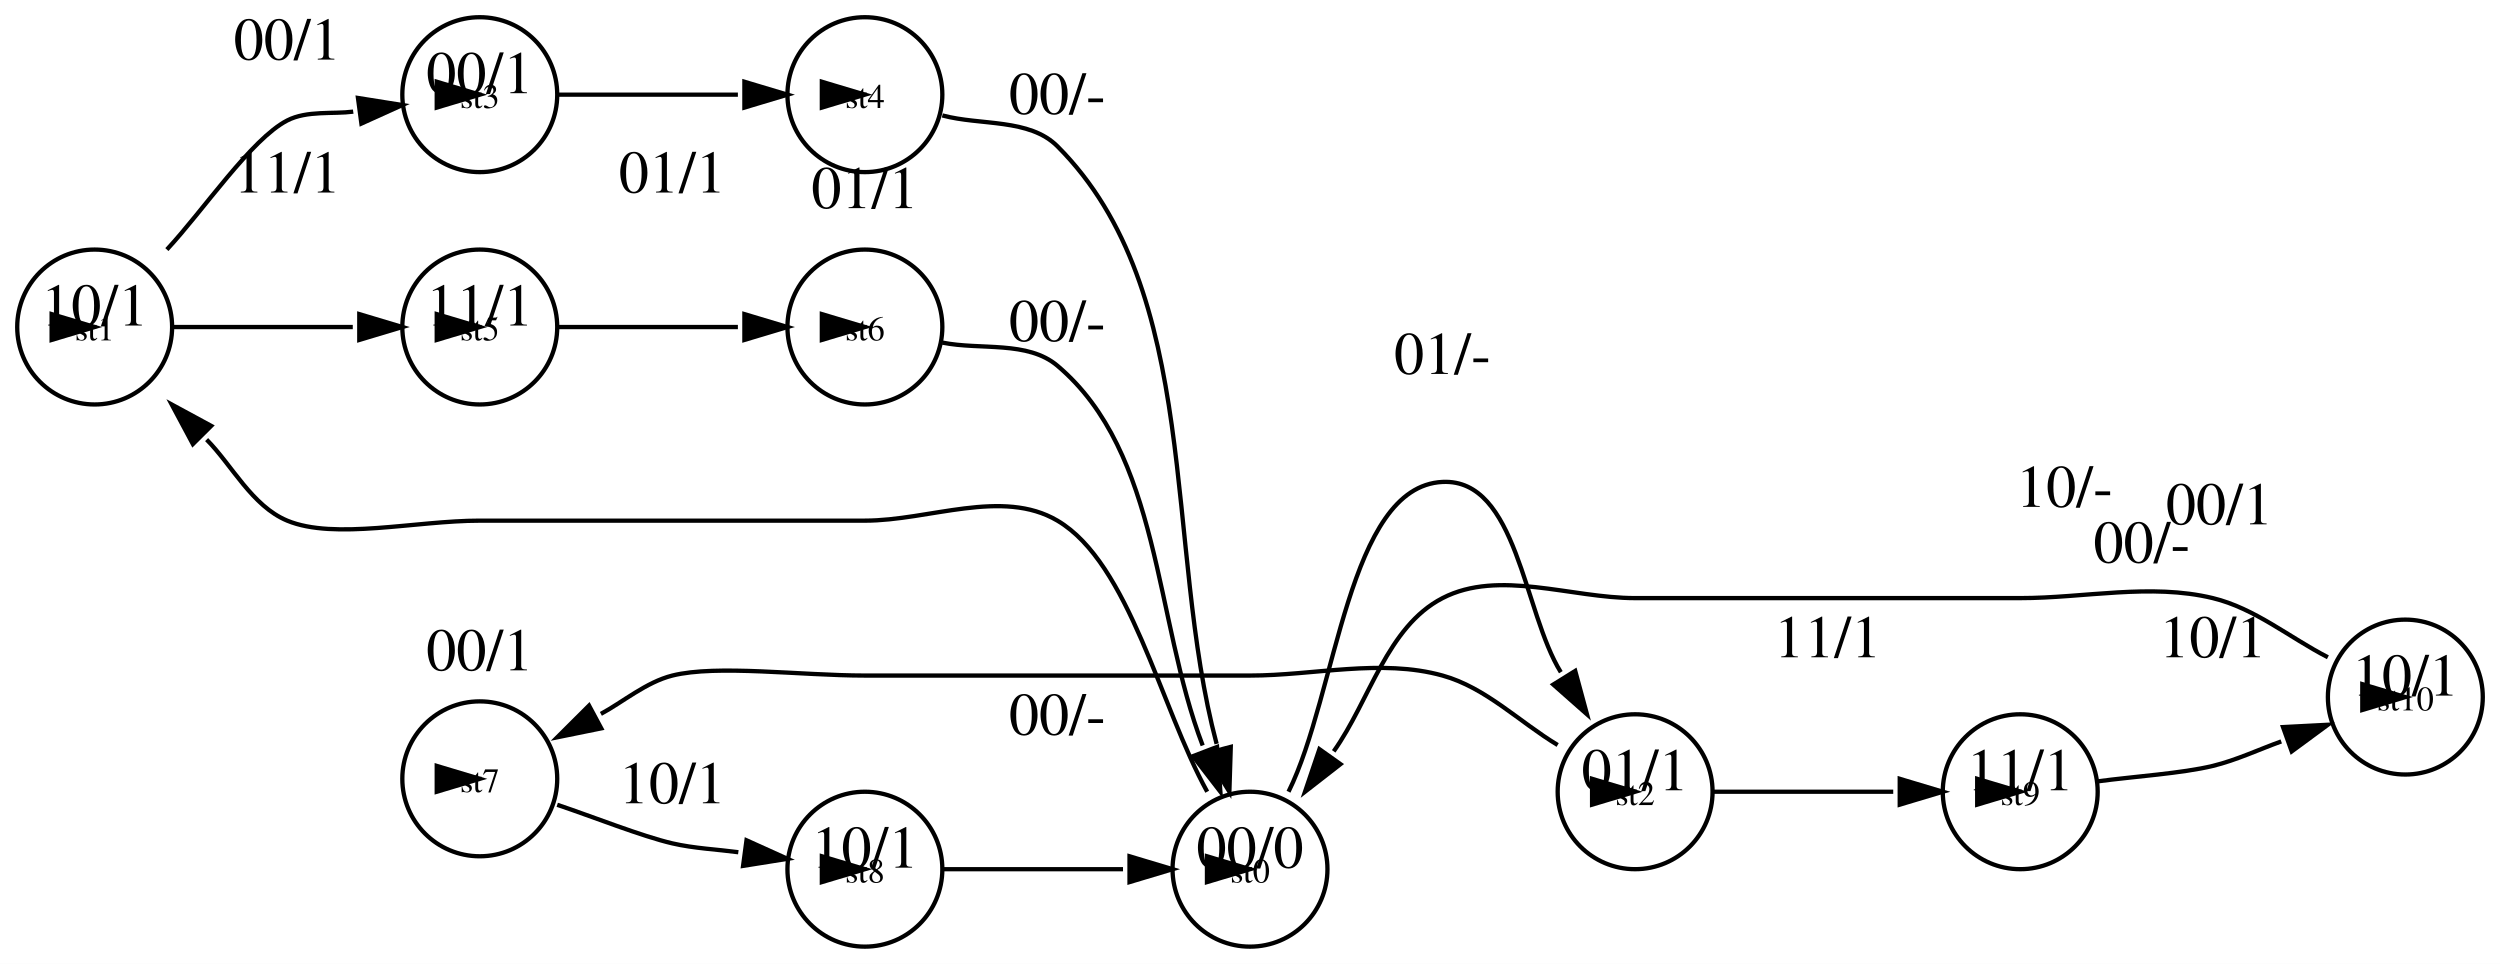
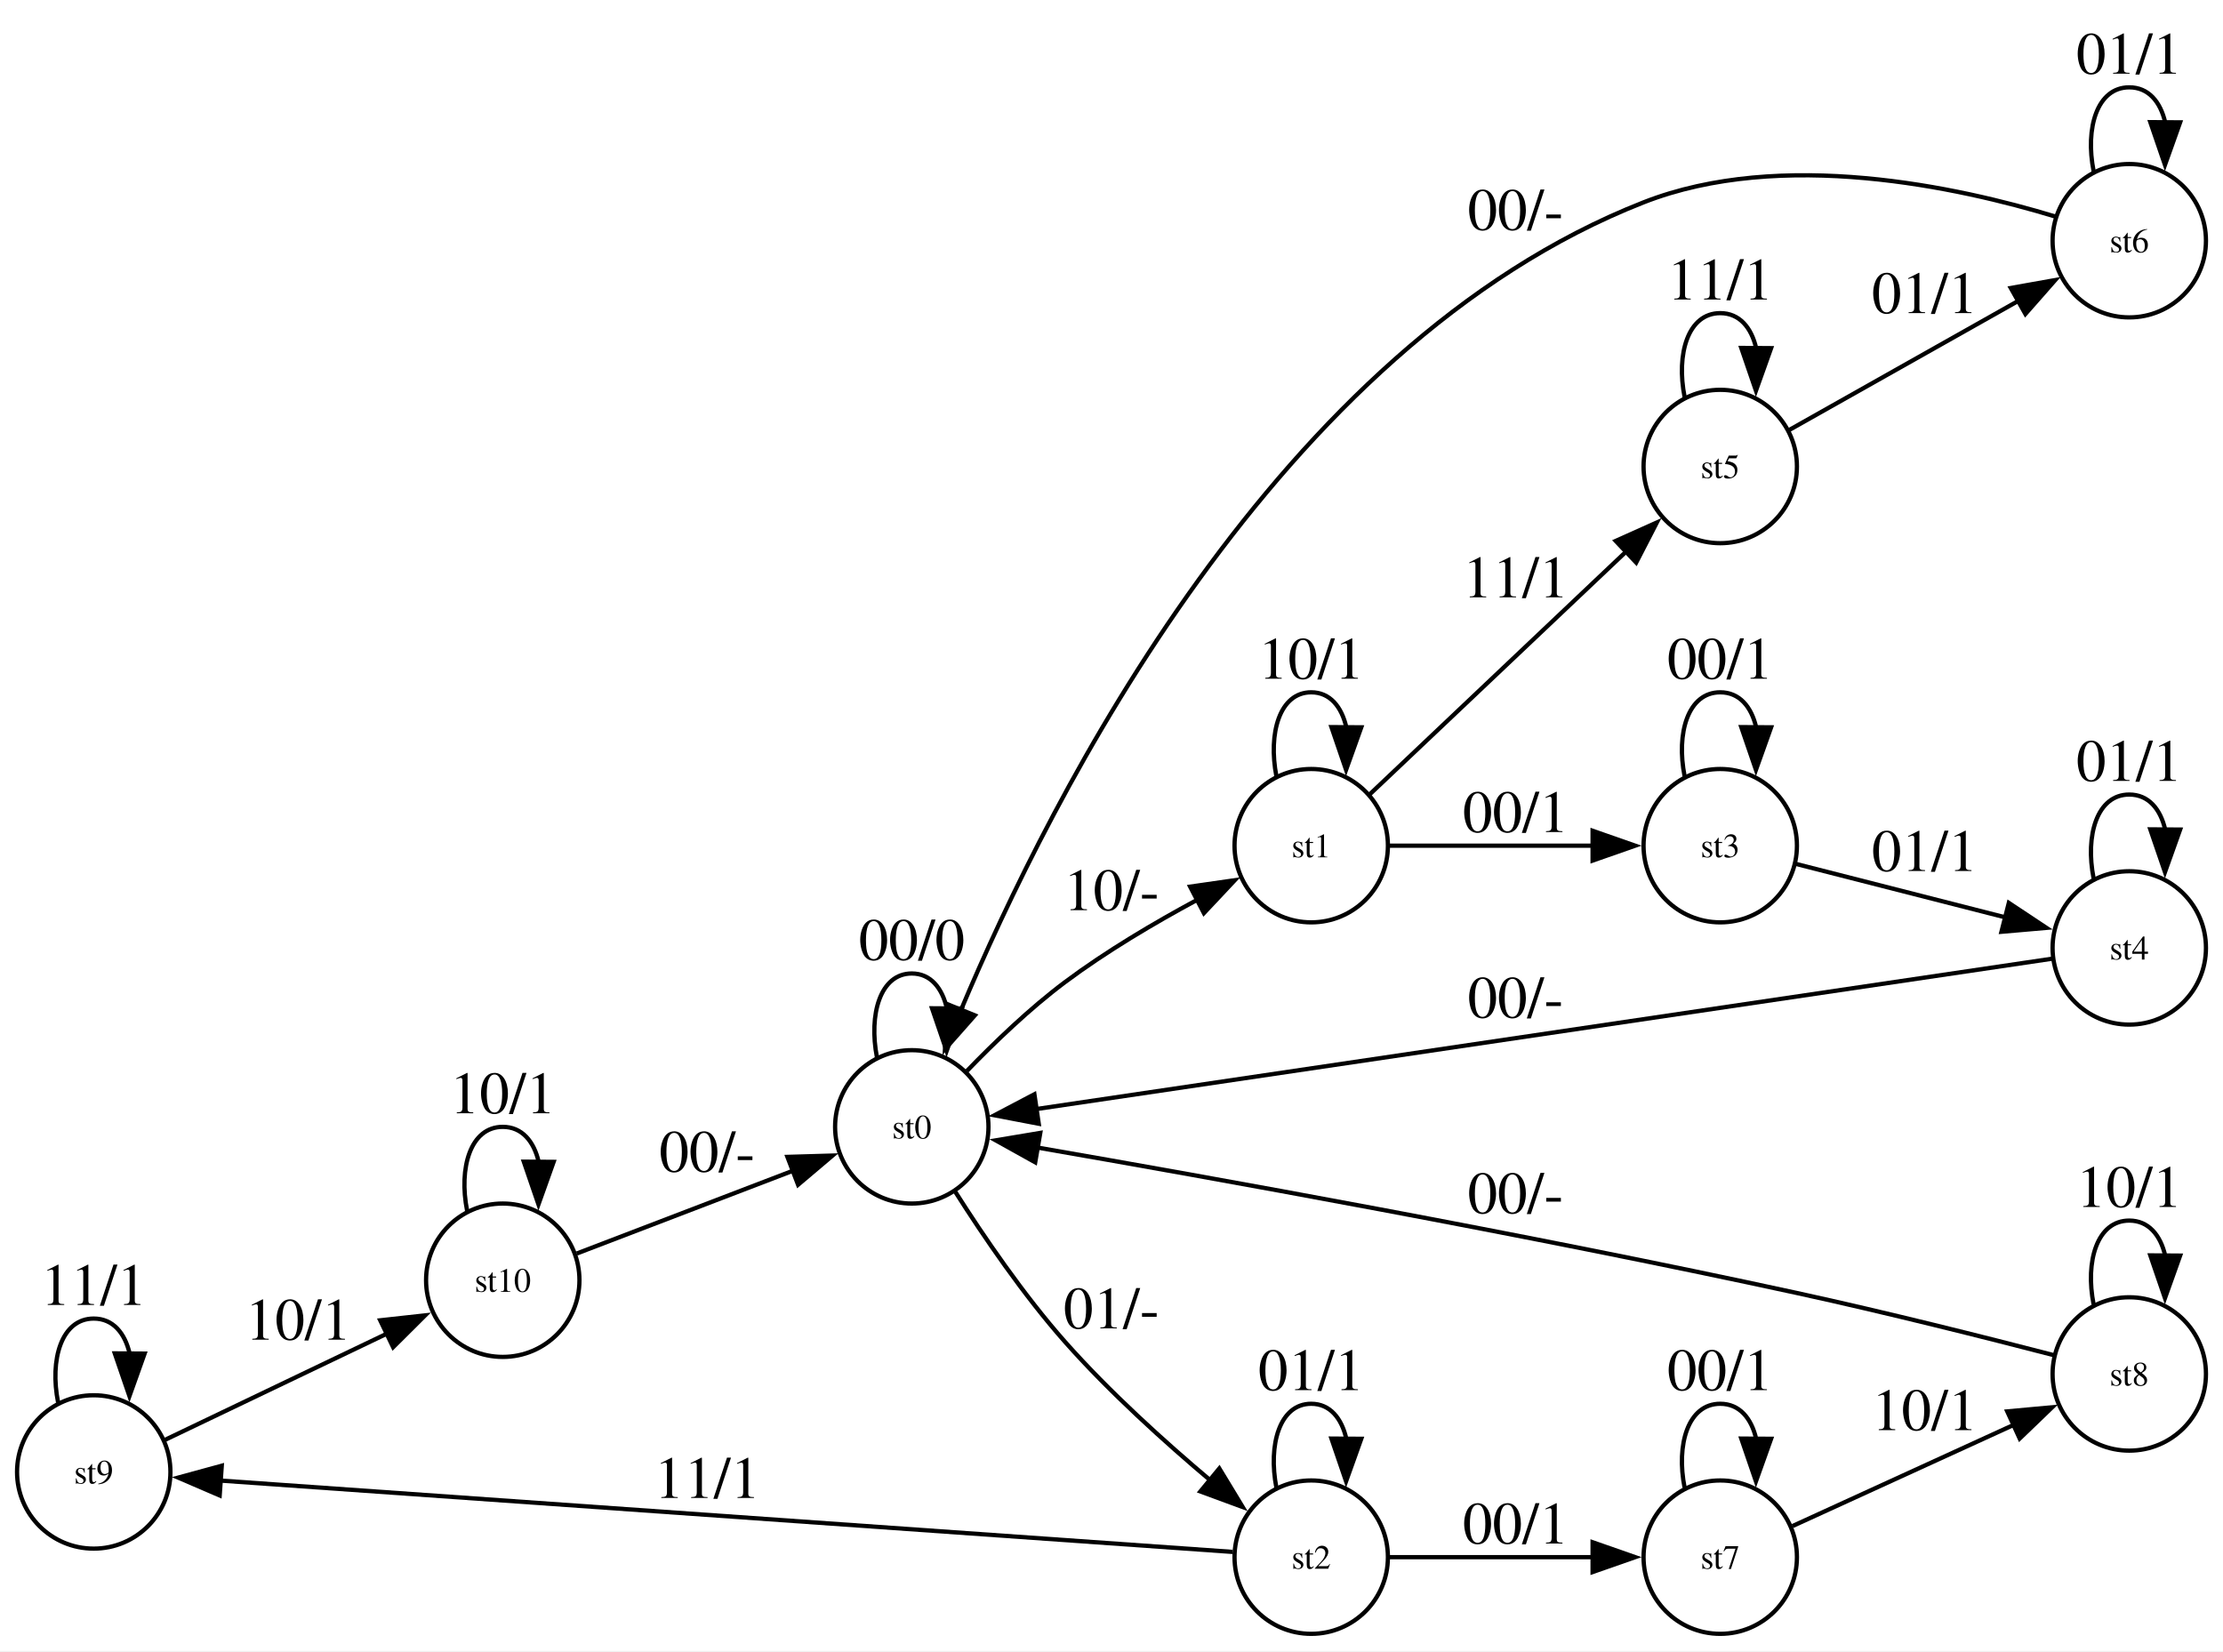
- <svg xmlns="http://www.w3.org/2000/svg" width="581.002pt" height="224pt" viewBox="0 0 581.002 224">
-   <rect x="0" y="0" width="581.002" height="224" fill="white" />
-   <g transform="translate(0 224) scale(1 -1)">
-     <path d="M 469.502 40 C 469.502 40 469.502 40 469.502 40" fill="none" stroke="black" />
-     <polygon points="469.502,40 459.502,43 459.502,37" fill="black" stroke="black" />
-     <text x="469.502" y="-40.35" transform="scale(1 -1)" text-anchor="middle" font-family="Times,serif" font-size="14" fill="black" textLength="24.16" lengthAdjust="spacing">11/1</text>
-     <path d="M 487.502 42.413 C 495.918 43.542 507.145 44.273 514.252 46 C 519.725 47.33 525.156 49.898 530.161 51.688" fill="none" stroke="black" />
-     <polygon points="541.002,55.564 530.576,55.022 532.596,49.373" fill="black" stroke="black" />
-     <text x="514.252" y="-71.251" transform="scale(1 -1)" text-anchor="middle" font-family="Times,serif" font-size="14" fill="black" textLength="24.16" lengthAdjust="spacing">10/1</text>
-     <path d="M 201.001 22 C 201.001 22 201.001 22 201.001 22" fill="none" stroke="black" />
-     <polygon points="201.001,22 191.001,25 191.001,19" fill="black" stroke="black" />
-     <text x="201.001" y="-22.35" transform="scale(1 -1)" text-anchor="middle" font-family="Times,serif" font-size="14" fill="black" textLength="24.16" lengthAdjust="spacing">10/1</text>
-     <path d="M 219.001 22 C 227.342 22 238.753 22 245.751 22 C 250.83 22 256.237 22 260.988 22" fill="none" stroke="black" />
-     <polygon points="272.501,22 262.501,25 262.501,19" fill="black" stroke="black" />
-     <text x="245.751" y="-53.251" transform="scale(1 -1)" text-anchor="middle" font-family="Times,serif" font-size="14" fill="black" textLength="21.891" lengthAdjust="spacing">00/-</text>
-     <path d="M 129.5 36.967 C 137.813 34.18 149.158 29.648 156.251 28 C 161.275 26.832 166.823 26.583 171.589 25.943" fill="none" stroke="black" />
-     <polygon points="183.001,24.413 173.488,28.716 172.691,22.769" fill="black" stroke="black" />
-     <text x="156.251" y="-37.317" transform="scale(1 -1)" text-anchor="middle" font-family="Times,serif" font-size="14" fill="black" textLength="24.16" lengthAdjust="spacing">10/1</text>
-     <path d="M 111.5 43 C 111.5 43 111.5 43 111.5 43" fill="none" stroke="black" />
-     <polygon points="111.5,43 101.5,46 101.5,40" fill="black" stroke="black" />
-     <text x="111.5" y="-68.217" transform="scale(1 -1)" text-anchor="middle" font-family="Times,serif" font-size="14" fill="black" textLength="24.16" lengthAdjust="spacing">00/1</text>
-     <path d="M 201.001 148 C 201.001 148 201.001 148 201.001 148" fill="none" stroke="black" />
-     <polygon points="201.001,148 191.001,151 191.001,145" fill="black" stroke="black" />
-     <text x="201.001" y="-175.631" transform="scale(1 -1)" text-anchor="middle" font-family="Times,serif" font-size="14" fill="black" textLength="24.16" lengthAdjust="spacing">01/1</text>
-     <path d="M 219.001 144.38 C 227.918 142.587 238.806 144.873 245.751 139 C 269.798 118.664 268.253 80.169 279.503 50.754" fill="none" stroke="black" />
-     <polygon points="283.617,40 282.846,50.412 277.242,48.268" fill="black" stroke="black" />
-     <text x="245.751" y="-144.73" transform="scale(1 -1)" text-anchor="middle" font-family="Times,serif" font-size="14" fill="black" textLength="21.891" lengthAdjust="spacing">00/-</text>
-     <path d="M 129.5 148 C 137.841 148 149.253 148 156.251 148 C 161.329 148 166.736 148 171.487 148" fill="none" stroke="black" />
-     <polygon points="183.001,148 173.001,151 173.001,145" fill="black" stroke="black" />
-     <text x="156.251" y="-179.251" transform="scale(1 -1)" text-anchor="middle" font-family="Times,serif" font-size="14" fill="black" textLength="24.16" lengthAdjust="spacing">01/1</text>
-     <path d="M 111.5 148 C 111.5 148 111.5 148 111.5 148" fill="none" stroke="black" />
-     <polygon points="111.5,148 101.5,151 101.5,145" fill="black" stroke="black" />
-     <text x="111.5" y="-148.35" transform="scale(1 -1)" text-anchor="middle" font-family="Times,serif" font-size="14" fill="black" textLength="24.16" lengthAdjust="spacing">11/1</text>
-     <path d="M 201.001 202 C 201.001 202 201.001 202 201.001 202" fill="none" stroke="black" />
-     <polygon points="201.001,202 191.001,205 191.001,199" fill="black" stroke="black" />
-     <text x="201.001" y="-228.424" transform="scale(1 -1)" text-anchor="middle" font-family="Times,serif" font-size="14" fill="black" textLength="24.16" lengthAdjust="spacing">01/1</text>
-     <path d="M 219.001 197.173 C 227.918 194.782 239.229 196.533 245.751 190 C 279.597 156.097 270.412 97.417 282.743 51.126" fill="none" stroke="black" />
-     <polygon points="285.707,40 286.032,50.435 280.234,48.891" fill="black" stroke="black" />
-     <text x="245.751" y="-197.523" transform="scale(1 -1)" text-anchor="middle" font-family="Times,serif" font-size="14" fill="black" textLength="21.891" lengthAdjust="spacing">00/-</text>
-     <path d="M 129.5 202 C 137.841 202 149.253 202 156.251 202 C 161.329 202 166.736 202 171.487 202" fill="none" stroke="black" />
-     <polygon points="183.001,202 173.001,205 173.001,199" fill="black" stroke="black" />
-     <text x="156.251" y="-233.251" transform="scale(1 -1)" text-anchor="middle" font-family="Times,serif" font-size="14" fill="black" textLength="24.16" lengthAdjust="spacing">01/1</text>
-     <path d="M 111.5 202 C 111.5 202 111.5 202 111.5 202" fill="none" stroke="black" />
-     <polygon points="111.5,202 101.5,205 101.5,199" fill="black" stroke="black" />
-     <text x="111.5" y="-202.35" transform="scale(1 -1)" text-anchor="middle" font-family="Times,serif" font-size="14" fill="black" textLength="24.16" lengthAdjust="spacing">00/1</text>
-     <path d="M 398.002 40 C 406.343 40 417.754 40 424.752 40 C 429.831 40 435.237 40 439.988 40" fill="none" stroke="black" />
-     <polygon points="451.502,40 441.502,43 441.502,37" fill="black" stroke="black" />
-     <text x="424.752" y="-71.251" transform="scale(1 -1)" text-anchor="middle" font-family="Times,serif" font-size="14" fill="black" textLength="24.16" lengthAdjust="spacing">11/1</text>
-     <path d="M 362.002 50.86 C 353.085 56.24 345.284 64.208 335.251 67 C 320.881 70.999 305.418 67 290.501 67 C 275.584 67 260.668 67 245.751 67 C 230.834 67 215.918 67 201.001 67 C 186.084 67 166.53 69.582 156.251 67 C 150.16 65.47 144.701 60.806 139.647 58.095" fill="none" stroke="black" />
-     <polygon points="129.5,52.654 139.731,54.736 136.895,60.024" fill="black" stroke="black" />
-     <text x="515.802" y="-102.151" transform="scale(1 -1)" text-anchor="middle" font-family="Times,serif" font-size="14" fill="black" textLength="24.16" lengthAdjust="spacing">00/1</text>
-     <path d="M 380.002 40 C 380.002 40 380.002 40 380.002 40" fill="none" stroke="black" />
-     <polygon points="380.002,40 370.002,43 370.002,37" fill="black" stroke="black" />
-     <text x="380.002" y="-40.35" transform="scale(1 -1)" text-anchor="middle" font-family="Times,serif" font-size="14" fill="black" textLength="24.16" lengthAdjust="spacing">01/1</text>
-     <path d="M 559.002 62 C 559.002 62 559.002 62 559.002 62" fill="none" stroke="black" />
-     <polygon points="559.002,62 549.002,65 549.002,59" fill="black" stroke="black" />
-     <text x="559.002" y="-62.35" transform="scale(1 -1)" text-anchor="middle" font-family="Times,serif" font-size="14" fill="black" textLength="24.16" lengthAdjust="spacing">10/1</text>
-     <path d="M 541.002 71.251 C 532.086 75.834 523.997 82.642 514.252 85 C 499.754 88.508 484.419 85 469.502 85 C 454.585 85 439.669 85 424.752 85 C 409.835 85 394.918 85 380.002 85 C 365.085 85 348.348 91.762 335.251 85 C 322.313 78.32 318.357 61.215 309.954 49.387" fill="none" stroke="black" />
-     <polygon points="303.287,40 311.524,46.415 306.632,49.89" fill="black" stroke="black" />
-     <text x="497.802" y="-93.251" transform="scale(1 -1)" text-anchor="middle" font-family="Times,serif" font-size="14" fill="black" textLength="21.891" lengthAdjust="spacing">00/-</text>
-     <path d="M 40 148 C 48.341 148 59.752 148 66.75 148 C 71.829 148 77.236 148 81.987 148" fill="none" stroke="black" />
-     <polygon points="93.5,148 83.5,151 83.5,145" fill="black" stroke="black" />
-     <text x="66.75" y="-179.251" transform="scale(1 -1)" text-anchor="middle" font-family="Times,serif" font-size="14" fill="black" textLength="24.16" lengthAdjust="spacing">11/1</text>
-     <path d="M 38.781 166 C 47.234 175.066 58.385 191.679 66.75 196 C 71.333 198.368 77.454 197.435 82.089 198.057" fill="none" stroke="black" />
-     <polygon points="93.5,199.587 83.19,201.231 83.988,195.284" fill="black" stroke="black" />
-     <text x="66.75" y="-210.151" transform="scale(1 -1)" text-anchor="middle" font-family="Times,serif" font-size="14" fill="black" textLength="24.16" lengthAdjust="spacing">00/1</text>
-     <path d="M 22 148 C 22 148 22 148 22 148" fill="none" stroke="black" />
-     <polygon points="22,148 12,151 12,145" fill="black" stroke="black" />
-     <text x="22" y="-148.35" transform="scale(1 -1)" text-anchor="middle" font-family="Times,serif" font-size="14" fill="black" textLength="24.16" lengthAdjust="spacing">10/1</text>
-     <path d="M 299.451 40 C 310.754 62.731 313.197 110.955 335.251 112 C 352.588 112.821 354.059 81.74 362.736 67.779" fill="none" stroke="black" />
-     <polygon points="368.814,58 366.083,68.077 360.987,64.91" fill="black" stroke="black" />
-     <text x="335.251" y="-137.101" transform="scale(1 -1)" text-anchor="middle" font-family="Times,serif" font-size="14" fill="black" textLength="21.891" lengthAdjust="spacing">01/-</text>
-     <path d="M 280.557 40 C 269.613 59.808 262.506 93.114 245.751 103 C 232.904 110.58 215.918 103 201.001 103 C 186.084 103 171.167 103 156.251 103 C 141.334 103 126.417 103 111.5 103 C 96.584 103 77.725 98.436 66.75 103 C 58.574 106.4 53.882 115.94 48.019 121.836" fill="none" stroke="black" />
-     <polygon points="39.9,130 44.824,120.794 49.079,125.025" fill="black" stroke="black" />
-     <text x="479.802" y="-106.2" transform="scale(1 -1)" text-anchor="middle" font-family="Times,serif" font-size="14" fill="black" textLength="21.891" lengthAdjust="spacing">10/-</text>
-     <path d="M 290.501 22 C 290.501 22 290.501 22 290.501 22" fill="none" stroke="black" />
-     <polygon points="290.501,22 280.501,25 280.501,19" fill="black" stroke="black" />
-     <text x="290.501" y="-22.35" transform="scale(1 -1)" text-anchor="middle" font-family="Times,serif" font-size="14" fill="black" textLength="24.16" lengthAdjust="spacing">00/0</text>
-     <ellipse cx="469.502" cy="40" rx="18" ry="18" fill="none" stroke="black" />
-     <text x="469.502" y="-36.9" transform="scale(1 -1)" text-anchor="middle" font-family="Times,serif" font-size="8" fill="black" textLength="8.999" lengthAdjust="spacing">st9</text>
-     <ellipse cx="559.002" cy="62" rx="18" ry="18" fill="none" stroke="black" />
-     <text x="559.002" y="-58.9" transform="scale(1 -1)" text-anchor="middle" font-family="Times,serif" font-size="8" fill="black" textLength="12.882" lengthAdjust="spacing">st10</text>
-     <ellipse cx="201.001" cy="22" rx="18" ry="18" fill="none" stroke="black" />
-     <text x="201.001" y="-18.9" transform="scale(1 -1)" text-anchor="middle" font-family="Times,serif" font-size="8" fill="black" textLength="8.999" lengthAdjust="spacing">st8</text>
-     <ellipse cx="290.501" cy="22" rx="18" ry="18" fill="none" stroke="black" />
-     <text x="290.501" y="-18.9" transform="scale(1 -1)" text-anchor="middle" font-family="Times,serif" font-size="8" fill="black" textLength="8.999" lengthAdjust="spacing">st0</text>
-     <ellipse cx="111.5" cy="43" rx="18" ry="18" fill="none" stroke="black" />
-     <text x="111.5" y="-39.9" transform="scale(1 -1)" text-anchor="middle" font-family="Times,serif" font-size="8" fill="black" textLength="8.999" lengthAdjust="spacing">st7</text>
-     <ellipse cx="201.001" cy="148" rx="18" ry="18" fill="none" stroke="black" />
-     <text x="201.001" y="-144.9" transform="scale(1 -1)" text-anchor="middle" font-family="Times,serif" font-size="8" fill="black" textLength="8.999" lengthAdjust="spacing">st6</text>
-     <ellipse cx="111.5" cy="148" rx="18" ry="18" fill="none" stroke="black" />
-     <text x="111.5" y="-144.9" transform="scale(1 -1)" text-anchor="middle" font-family="Times,serif" font-size="8" fill="black" textLength="8.999" lengthAdjust="spacing">st5</text>
-     <ellipse cx="201.001" cy="202" rx="18" ry="18" fill="none" stroke="black" />
-     <text x="201.001" y="-198.9" transform="scale(1 -1)" text-anchor="middle" font-family="Times,serif" font-size="8" fill="black" textLength="8.999" lengthAdjust="spacing">st4</text>
-     <ellipse cx="111.5" cy="202" rx="18" ry="18" fill="none" stroke="black" />
-     <text x="111.5" y="-198.9" transform="scale(1 -1)" text-anchor="middle" font-family="Times,serif" font-size="8" fill="black" textLength="8.999" lengthAdjust="spacing">st3</text>
-     <ellipse cx="380.002" cy="40" rx="18" ry="18" fill="none" stroke="black" />
-     <text x="380.002" y="-36.9" transform="scale(1 -1)" text-anchor="middle" font-family="Times,serif" font-size="8" fill="black" textLength="8.999" lengthAdjust="spacing">st2</text>
-     <ellipse cx="22" cy="148" rx="18" ry="18" fill="none" stroke="black" />
-     <text x="22" y="-144.9" transform="scale(1 -1)" text-anchor="middle" font-family="Times,serif" font-size="8" fill="black" textLength="8.999" lengthAdjust="spacing">st1</text>
+ <svg xmlns="http://www.w3.org/2000/svg" width="432pt" height="321pt" viewBox="0.00 0.00 432.00 321.00">
+   <g id="graph0" class="graph" transform="scale(0.827983 0.827983) rotate(0) translate(4 383.5)">
+     <polygon fill="white" stroke="none" points="-4,4 -4,-383.5 517.75,-383.5 517.75,4 -4,4" />
+     <g id="node1" class="node">
+       <ellipse fill="none" stroke="black" cx="18" cy="-38" rx="18" ry="18" />
+       <text xml:space="preserve" text-anchor="middle" x="18" y="-35.27" font-family="Times,serif" font-size="8.00">st9</text>
+     </g>
+     <g id="edge1" class="edge">
+       <path fill="none" stroke="black" d="M9.64,-54.29C7.62,-64.39 10.41,-74 18,-74 22.51,-74 25.32,-70.61 26.44,-65.74" />
+       <polygon fill="black" stroke="black" points="29.94,-65.78 26.38,-55.8 22.94,-65.83 29.94,-65.78" />
+       <text xml:space="preserve" text-anchor="middle" x="18" y="-77.2" font-family="Times,serif" font-size="14.00">11/1</text>
+     </g>
+     <g id="node2" class="node">
+       <ellipse fill="none" stroke="black" cx="114" cy="-83" rx="18" ry="18" />
+       <text xml:space="preserve" text-anchor="middle" x="114" y="-80.28" font-family="Times,serif" font-size="8.00">st10</text>
+     </g>
+     <g id="edge2" class="edge">
+       <path fill="none" stroke="black" d="M34.52,-45.43C48.72,-52.23 70.02,-62.43 86.85,-70.48" />
+       <polygon fill="black" stroke="black" points="85.24,-73.59 95.78,-74.75 88.27,-67.28 85.24,-73.59" />
+       <text xml:space="preserve" text-anchor="middle" x="66" y="-69.05" font-family="Times,serif" font-size="14.00">10/1</text>
+     </g>
+     <g id="edge18" class="edge">
+       <path fill="none" stroke="black" d="M105.64,-99.29C103.62,-109.39 106.41,-119 114,-119 118.51,-119 121.32,-115.61 122.44,-110.74" />
+       <polygon fill="black" stroke="black" points="125.94,-110.78 122.38,-100.8 118.94,-110.83 125.94,-110.78" />
+       <text xml:space="preserve" text-anchor="middle" x="114" y="-122.2" font-family="Times,serif" font-size="14.00">10/1</text>
+     </g>
+     <g id="node4" class="node">
+       <ellipse fill="none" stroke="black" cx="210" cy="-119" rx="18" ry="18" />
+       <text xml:space="preserve" text-anchor="middle" x="210" y="-116.28" font-family="Times,serif" font-size="8.00">st0</text>
+     </g>
+     <g id="edge19" class="edge">
+       <path fill="none" stroke="black" d="M131.37,-89.27C145.39,-94.64 165.85,-102.47 182.24,-108.75" />
+       <polygon fill="black" stroke="black" points="180.81,-111.95 191.4,-112.26 183.31,-105.41 180.81,-111.95" />
+       <text xml:space="preserve" text-anchor="middle" x="162" y="-108.48" font-family="Times,serif" font-size="14.00">00/-</text>
+     </g>
+     <g id="node3" class="node">
+       <ellipse fill="none" stroke="black" cx="495.75" cy="-61" rx="18" ry="18" />
+       <text xml:space="preserve" text-anchor="middle" x="495.75" y="-58.27" font-family="Times,serif" font-size="8.00">st8</text>
+     </g>
+     <g id="edge3" class="edge">
+       <path fill="none" stroke="black" d="M487.39,-77.29C485.37,-87.39 488.16,-97 495.75,-97 500.26,-97 503.07,-93.61 504.19,-88.74" />
+       <polygon fill="black" stroke="black" points="507.69,-88.78 504.13,-78.8 500.69,-88.83 507.69,-88.78" />
+       <text xml:space="preserve" text-anchor="middle" x="495.75" y="-100.2" font-family="Times,serif" font-size="14.00">10/1</text>
+     </g>
+     <g id="edge4" class="edge">
+       <path fill="none" stroke="black" d="M477.99,-65.42C462.43,-69.46 438.6,-75.46 417.75,-80 354.35,-93.79 279.4,-107.22 239.44,-114.15" />
+       <polygon fill="black" stroke="black" points="238.97,-110.68 229.71,-115.83 240.16,-117.58 238.97,-110.68" />
+       <text xml:space="preserve" text-anchor="middle" x="351.75" y="-98.73" font-family="Times,serif" font-size="14.00">00/-</text>
+     </g>
+     <g id="edge25" class="edge">
+       <path fill="none" stroke="black" d="M201.83,-135.29C199.86,-145.39 202.58,-155 210,-155 214.4,-155 217.15,-151.61 218.25,-146.74" />
+       <polygon fill="black" stroke="black" points="221.75,-146.78 218.18,-136.8 214.75,-146.83 221.75,-146.78" />
+       <text xml:space="preserve" text-anchor="middle" x="210" y="-158.2" font-family="Times,serif" font-size="14.00">00/0</text>
+     </g>
+     <g id="node10" class="node">
+       <ellipse fill="none" stroke="black" cx="303.75" cy="-18" rx="18" ry="18" />
+       <text xml:space="preserve" text-anchor="middle" x="303.75" y="-15.28" font-family="Times,serif" font-size="8.00">st2</text>
+     </g>
+     <g id="edge23" class="edge">
+       <path fill="none" stroke="black" d="M220.23,-103.73C226.83,-93.33 236.24,-79.52 246,-68.5 256.38,-56.78 269.35,-45.06 280.26,-35.87" />
+       <polygon fill="black" stroke="black" points="282.18,-38.82 287.67,-29.76 277.73,-33.42 282.18,-38.82" />
+       <text xml:space="preserve" text-anchor="middle" x="256.88" y="-71.7" font-family="Times,serif" font-size="14.00">01/-</text>
+     </g>
+     <g id="node11" class="node">
+       <ellipse fill="none" stroke="black" cx="303.75" cy="-185" rx="18" ry="18" />
+       <text xml:space="preserve" text-anchor="middle" x="303.75" y="-182.28" font-family="Times,serif" font-size="8.00">st1</text>
+     </g>
+     <g id="edge24" class="edge">
+       <path fill="none" stroke="black" d="M222.93,-132.11C229.39,-138.8 237.72,-146.81 246,-153 255.58,-160.16 266.93,-166.87 276.95,-172.27" />
+       <polygon fill="black" stroke="black" points="275.33,-175.38 285.81,-176.89 278.56,-169.17 275.33,-175.38" />
+       <text xml:space="preserve" text-anchor="middle" x="256.88" y="-169.87" font-family="Times,serif" font-size="14.00">10/-</text>
+     </g>
+     <g id="node5" class="node">
+       <ellipse fill="none" stroke="black" cx="399.75" cy="-18" rx="18" ry="18" />
+       <text xml:space="preserve" text-anchor="middle" x="399.75" y="-15.28" font-family="Times,serif" font-size="8.00">st7</text>
+     </g>
+     <g id="edge5" class="edge">
+       <path fill="none" stroke="black" d="M416.7,-25.29C430.96,-31.82 452.14,-41.51 468.83,-49.14" />
+       <polygon fill="black" stroke="black" points="467.11,-52.21 477.66,-53.18 470.03,-45.84 467.11,-52.21" />
+       <text xml:space="preserve" text-anchor="middle" x="447.75" y="-47.82" font-family="Times,serif" font-size="14.00">10/1</text>
+     </g>
+     <g id="edge6" class="edge">
+       <path fill="none" stroke="black" d="M391.39,-34.29C389.37,-44.39 392.16,-54 399.75,-54 404.26,-54 407.07,-50.61 408.19,-45.74" />
+       <polygon fill="black" stroke="black" points="411.69,-45.78 408.13,-35.8 404.69,-45.83 411.69,-45.78" />
+       <text xml:space="preserve" text-anchor="middle" x="399.75" y="-57.2" font-family="Times,serif" font-size="14.00">00/1</text>
+     </g>
+     <g id="node6" class="node">
+       <ellipse fill="none" stroke="black" cx="495.75" cy="-327" rx="18" ry="18" />
+       <text xml:space="preserve" text-anchor="middle" x="495.75" y="-324.27" font-family="Times,serif" font-size="8.00">st6</text>
+     </g>
+     <g id="edge8" class="edge">
+       <path fill="none" stroke="black" d="M478.37,-332.68C455.78,-339.55 414.18,-348.72 381.75,-336 295.87,-302.31 242.61,-196.64 221.47,-146.25" />
+       <polygon fill="black" stroke="black" points="224.8,-145.17 217.79,-137.23 218.32,-147.81 224.8,-145.17" />
+       <text xml:space="preserve" text-anchor="middle" x="351.75" y="-329.55" font-family="Times,serif" font-size="14.00">00/-</text>
+     </g>
+     <g id="edge7" class="edge">
+       <path fill="none" stroke="black" d="M487.39,-343.29C485.37,-353.39 488.16,-363 495.75,-363 500.26,-363 503.07,-359.61 504.19,-354.74" />
+       <polygon fill="black" stroke="black" points="507.69,-354.78 504.13,-344.8 500.69,-354.83 507.69,-354.78" />
+       <text xml:space="preserve" text-anchor="middle" x="495.75" y="-366.2" font-family="Times,serif" font-size="14.00">01/1</text>
+     </g>
+     <g id="node7" class="node">
+       <ellipse fill="none" stroke="black" cx="399.75" cy="-274" rx="18" ry="18" />
+       <text xml:space="preserve" text-anchor="middle" x="399.75" y="-271.27" font-family="Times,serif" font-size="8.00">st5</text>
+     </g>
+     <g id="edge9" class="edge">
+       <path fill="none" stroke="black" d="M415.85,-282.52C430.38,-290.71 452.6,-303.24 469.77,-312.91" />
+       <polygon fill="black" stroke="black" points="467.94,-315.9 478.37,-317.76 471.37,-309.8 467.94,-315.9" />
+       <text xml:space="preserve" text-anchor="middle" x="447.75" y="-310.01" font-family="Times,serif" font-size="14.00">01/1</text>
+     </g>
+     <g id="edge10" class="edge">
+       <path fill="none" stroke="black" d="M391.39,-290.29C389.37,-300.39 392.16,-310 399.75,-310 404.26,-310 407.07,-306.61 408.19,-301.74" />
+       <polygon fill="black" stroke="black" points="411.69,-301.78 408.13,-291.8 404.69,-301.83 411.69,-301.78" />
+       <text xml:space="preserve" text-anchor="middle" x="399.75" y="-313.2" font-family="Times,serif" font-size="14.00">11/1</text>
+     </g>
+     <g id="node8" class="node">
+       <ellipse fill="none" stroke="black" cx="495.75" cy="-161" rx="18" ry="18" />
+       <text xml:space="preserve" text-anchor="middle" x="495.75" y="-158.28" font-family="Times,serif" font-size="8.00">st4</text>
+     </g>
+     <g id="edge12" class="edge">
+       <path fill="none" stroke="black" d="M477.58,-158.46C430.25,-151.45 297.56,-131.81 239.17,-123.17" />
+       <polygon fill="black" stroke="black" points="239.8,-119.73 229.4,-121.72 238.78,-126.65 239.8,-119.73" />
+       <text xml:space="preserve" text-anchor="middle" x="351.75" y="-144.65" font-family="Times,serif" font-size="14.00">00/-</text>
+     </g>
+     <g id="edge11" class="edge">
+       <path fill="none" stroke="black" d="M487.39,-177.29C485.37,-187.39 488.16,-197 495.75,-197 500.26,-197 503.07,-193.61 504.19,-188.74" />
+       <polygon fill="black" stroke="black" points="507.69,-188.78 504.13,-178.8 500.69,-188.83 507.69,-188.78" />
+       <text xml:space="preserve" text-anchor="middle" x="495.75" y="-200.2" font-family="Times,serif" font-size="14.00">01/1</text>
+     </g>
+     <g id="node9" class="node">
+       <ellipse fill="none" stroke="black" cx="399.75" cy="-185" rx="18" ry="18" />
+       <text xml:space="preserve" text-anchor="middle" x="399.75" y="-182.28" font-family="Times,serif" font-size="8.00">st3</text>
+     </g>
+     <g id="edge13" class="edge">
+       <path fill="none" stroke="black" d="M417.56,-180.71C431.24,-177.22 450.84,-172.21 466.87,-168.12" />
+       <polygon fill="black" stroke="black" points="467.48,-171.57 476.31,-165.71 465.75,-164.79 467.48,-171.57" />
+       <text xml:space="preserve" text-anchor="middle" x="447.75" y="-179.06" font-family="Times,serif" font-size="14.00">01/1</text>
+     </g>
+     <g id="edge14" class="edge">
+       <path fill="none" stroke="black" d="M391.39,-201.29C389.37,-211.39 392.16,-221 399.75,-221 404.26,-221 407.07,-217.61 408.19,-212.74" />
+       <polygon fill="black" stroke="black" points="411.69,-212.78 408.13,-202.8 404.69,-212.83 411.69,-212.78" />
+       <text xml:space="preserve" text-anchor="middle" x="399.75" y="-224.2" font-family="Times,serif" font-size="14.00">00/1</text>
+     </g>
+     <g id="edge15" class="edge">
+       <path fill="none" stroke="black" d="M285.29,-19.23C237.84,-22.58 106.14,-31.86 47.64,-35.98" />
+       <polygon fill="black" stroke="black" points="47.56,-32.48 37.83,-36.67 48.05,-39.46 47.56,-32.48" />
+       <text xml:space="preserve" text-anchor="middle" x="162" y="-31.89" font-family="Times,serif" font-size="14.00">11/1</text>
+     </g>
+     <g id="edge16" class="edge">
+       <path fill="none" stroke="black" d="M321.99,-18C335.42,-18 354.36,-18 370.07,-18" />
+       <polygon fill="black" stroke="black" points="369.79,-21.5 379.79,-18 369.79,-14.5 369.79,-21.5" />
+       <text xml:space="preserve" text-anchor="middle" x="351.75" y="-21.2" font-family="Times,serif" font-size="14.00">00/1</text>
+     </g>
+     <g id="edge17" class="edge">
+       <path fill="none" stroke="black" d="M295.58,-34.29C293.61,-44.39 296.33,-54 303.75,-54 308.15,-54 310.9,-50.61 312,-45.74" />
+       <polygon fill="black" stroke="black" points="315.5,-45.78 311.93,-35.8 308.5,-45.83 315.5,-45.78" />
+       <text xml:space="preserve" text-anchor="middle" x="303.75" y="-57.2" font-family="Times,serif" font-size="14.00">01/1</text>
+     </g>
+     <g id="edge20" class="edge">
+       <path fill="none" stroke="black" d="M317.43,-197C332.91,-211.67 359.34,-236.68 377.85,-254.21" />
+       <polygon fill="black" stroke="black" points="375.21,-256.53 384.87,-260.86 380.02,-251.45 375.21,-256.53" />
+       <text xml:space="preserve" text-anchor="middle" x="351.75" y="-243.29" font-family="Times,serif" font-size="14.00">11/1</text>
+     </g>
+     <g id="edge21" class="edge">
+       <path fill="none" stroke="black" d="M321.99,-185C335.42,-185 354.36,-185 370.07,-185" />
+       <polygon fill="black" stroke="black" points="369.79,-188.5 379.79,-185 369.79,-181.5 369.79,-188.5" />
+       <text xml:space="preserve" text-anchor="middle" x="351.75" y="-188.2" font-family="Times,serif" font-size="14.00">00/1</text>
+     </g>
+     <g id="edge22" class="edge">
+       <path fill="none" stroke="black" d="M295.58,-201.29C293.61,-211.39 296.33,-221 303.75,-221 308.15,-221 310.9,-217.61 312,-212.74" />
+       <polygon fill="black" stroke="black" points="315.5,-212.78 311.93,-202.8 308.5,-212.83 315.5,-212.78" />
+       <text xml:space="preserve" text-anchor="middle" x="303.75" y="-224.2" font-family="Times,serif" font-size="14.00">10/1</text>
+     </g>
  </g>
</svg>
